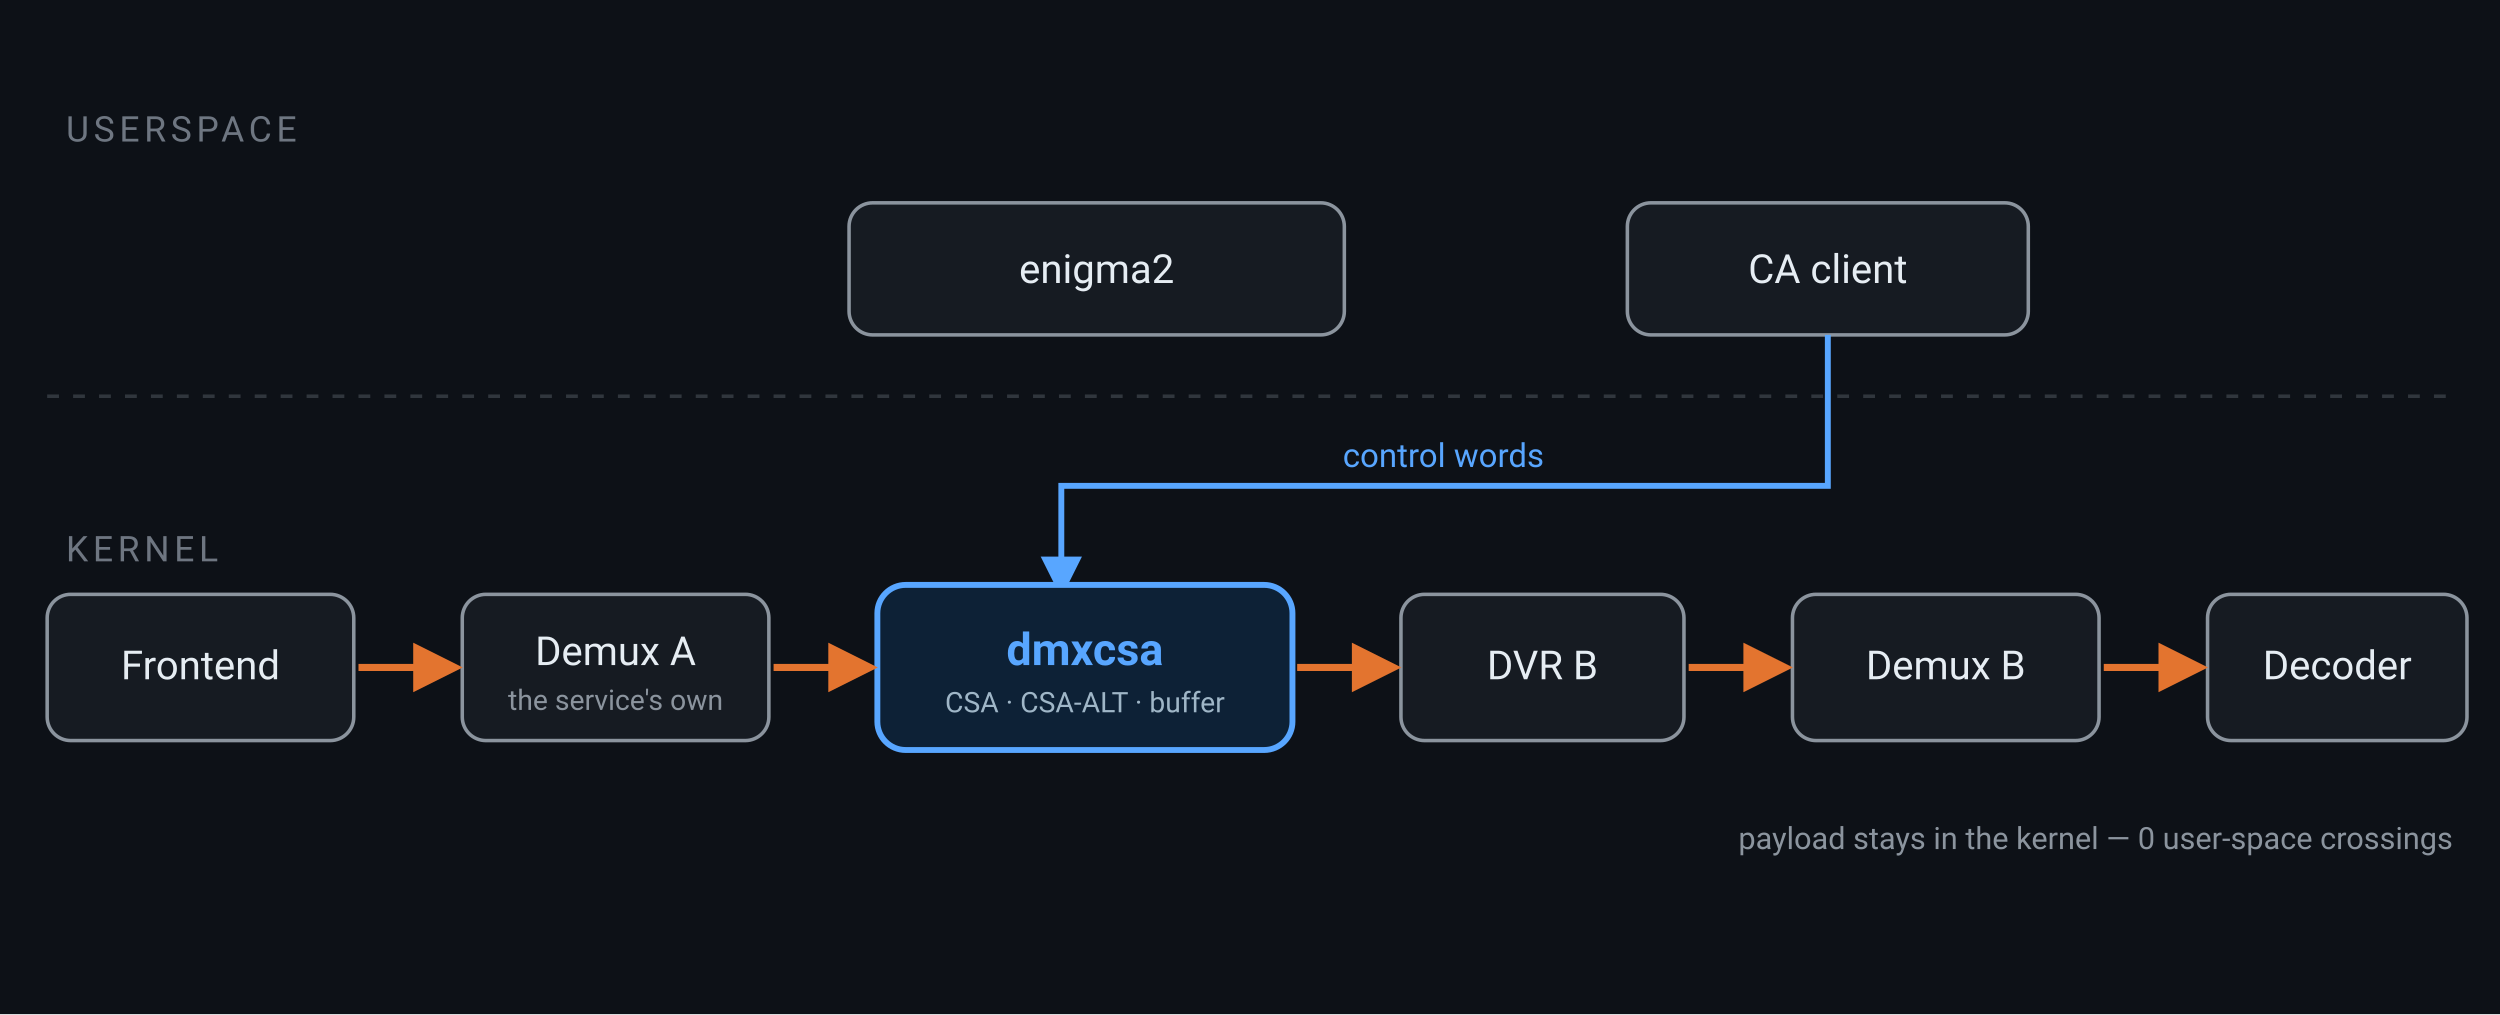
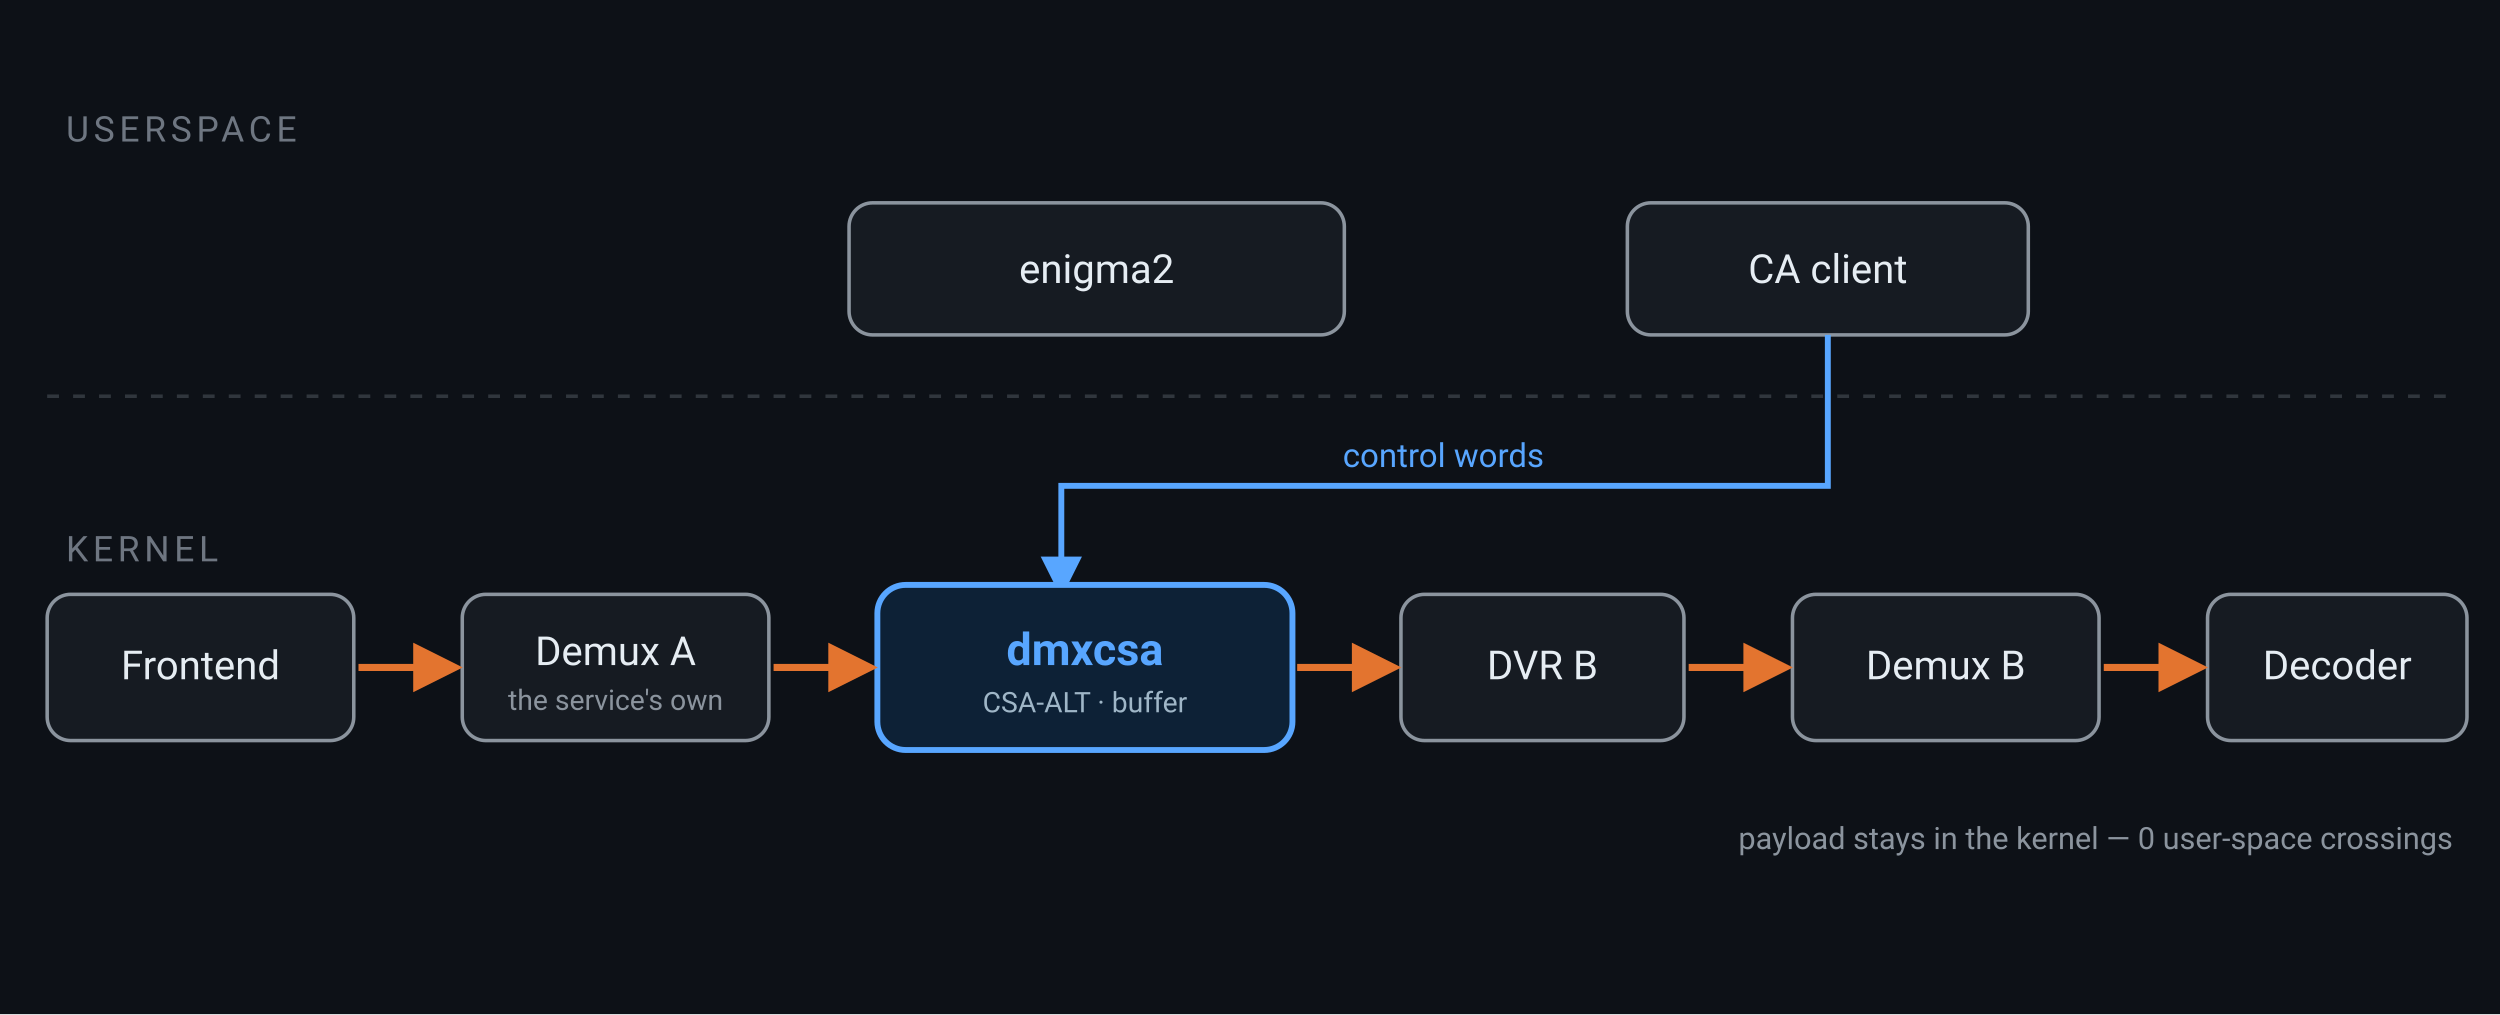
<svg xmlns="http://www.w3.org/2000/svg" viewBox="0 0 1060 430" width="1060" height="430" font-family="-apple-system, Segoe UI, Roboto, Helvetica, Arial, sans-serif" role="img" aria-label="dmxcsa sits in the kernel between the service demux and a shadow demux; the CA client writes control words into it; the payload never leaves the kernel.">
  <defs>
    <marker id="o" viewBox="0 0 10 10" refX="8" refY="5" markerWidth="7" markerHeight="7" orient="auto-start-reverse">
      <path d="M0 0 L10 5 L0 10 z" fill="#e3742f" />
    </marker>
    <marker id="b" viewBox="0 0 10 10" refX="8" refY="5" markerWidth="7" markerHeight="7" orient="auto-start-reverse">
      <path d="M0 0 L10 5 L0 10 z" fill="#58a6ff" />
    </marker>
  </defs>
  <rect x="0" y="0" width="1060" height="430" fill="#0d1117" />
  <text x="28" y="60" fill="#6e7681" font-size="15" letter-spacing="2">USERSPACE</text>
  <text x="28" y="238" fill="#6e7681" font-size="15" letter-spacing="2">KERNEL</text>
  <line x1="20" y1="168" x2="1040" y2="168" stroke="#30363d" stroke-width="1.5" stroke-dasharray="5 6" />
  <g>
    <rect x="360" y="86" width="210" height="56" rx="10" fill="#161b22" stroke="#8b949e" stroke-width="1.5" />
    <text x="465" y="120" text-anchor="middle" fill="#e6edf3" font-size="17">enigma2</text>
    <rect x="690" y="86" width="170" height="56" rx="10" fill="#161b22" stroke="#8b949e" stroke-width="1.5" />
    <text x="775" y="120" text-anchor="middle" fill="#e6edf3" font-size="17">CA client</text>
  </g>
  <path d="M775 142 L775 206 L450 206 L450 250" fill="none" stroke="#58a6ff" stroke-width="2.5" marker-end="url(#b)" />
  <text x="612" y="198" text-anchor="middle" fill="#58a6ff" font-size="14">control words</text>
  <g font-size="17" fill="#e6edf3">
    <rect x="20" y="252" width="130" height="62" rx="10" fill="#161b22" stroke="#8b949e" stroke-width="1.5" />
    <text x="85" y="288" text-anchor="middle">Frontend</text>
    <rect x="196" y="252" width="130" height="62" rx="10" fill="#161b22" stroke="#8b949e" stroke-width="1.5" />
    <text x="261" y="282" text-anchor="middle">Demux A</text>
    <text x="261" y="301" text-anchor="middle" fill="#8b949e" font-size="12">the service's own</text>
    <rect x="372" y="248" width="176" height="70" rx="12" fill="#0d2136" stroke="#58a6ff" stroke-width="2.5" />
    <text x="460" y="282" text-anchor="middle" fill="#58a6ff" font-size="19" font-weight="600">dmxcsa</text>
-     <text x="460" y="302" text-anchor="middle" fill="#9fb6c7" font-size="12">CSA · CSA-ALT · buffer</text>
+     <text x="460" y="302" text-anchor="middle" fill="#9fb6c7" font-size="12">CSA-ALT · buffer</text>
    <rect x="594" y="252" width="120" height="62" rx="10" fill="#161b22" stroke="#8b949e" stroke-width="1.5" />
    <text x="654" y="288" text-anchor="middle">DVR B</text>
    <rect x="760" y="252" width="130" height="62" rx="10" fill="#161b22" stroke="#8b949e" stroke-width="1.5" />
    <text x="825" y="288" text-anchor="middle">Demux B</text>
    <rect x="936" y="252" width="110" height="62" rx="10" fill="#161b22" stroke="#8b949e" stroke-width="1.5" />
    <text x="991" y="288" text-anchor="middle">Decoder</text>
  </g>
  <g stroke="#e3742f" stroke-width="3" fill="none">
    <line x1="152" y1="283" x2="192" y2="283" marker-end="url(#o)" />
    <line x1="328" y1="283" x2="368" y2="283" marker-end="url(#o)" />
    <line x1="550" y1="283" x2="590" y2="283" marker-end="url(#o)" />
    <line x1="716" y1="283" x2="756" y2="283" marker-end="url(#o)" />
    <line x1="892" y1="283" x2="932" y2="283" marker-end="url(#o)" />
  </g>
  <text x="1040" y="360" text-anchor="end" fill="#8b949e" font-size="13">payload stays in the kernel — 0 user-space crossings</text>
</svg>
